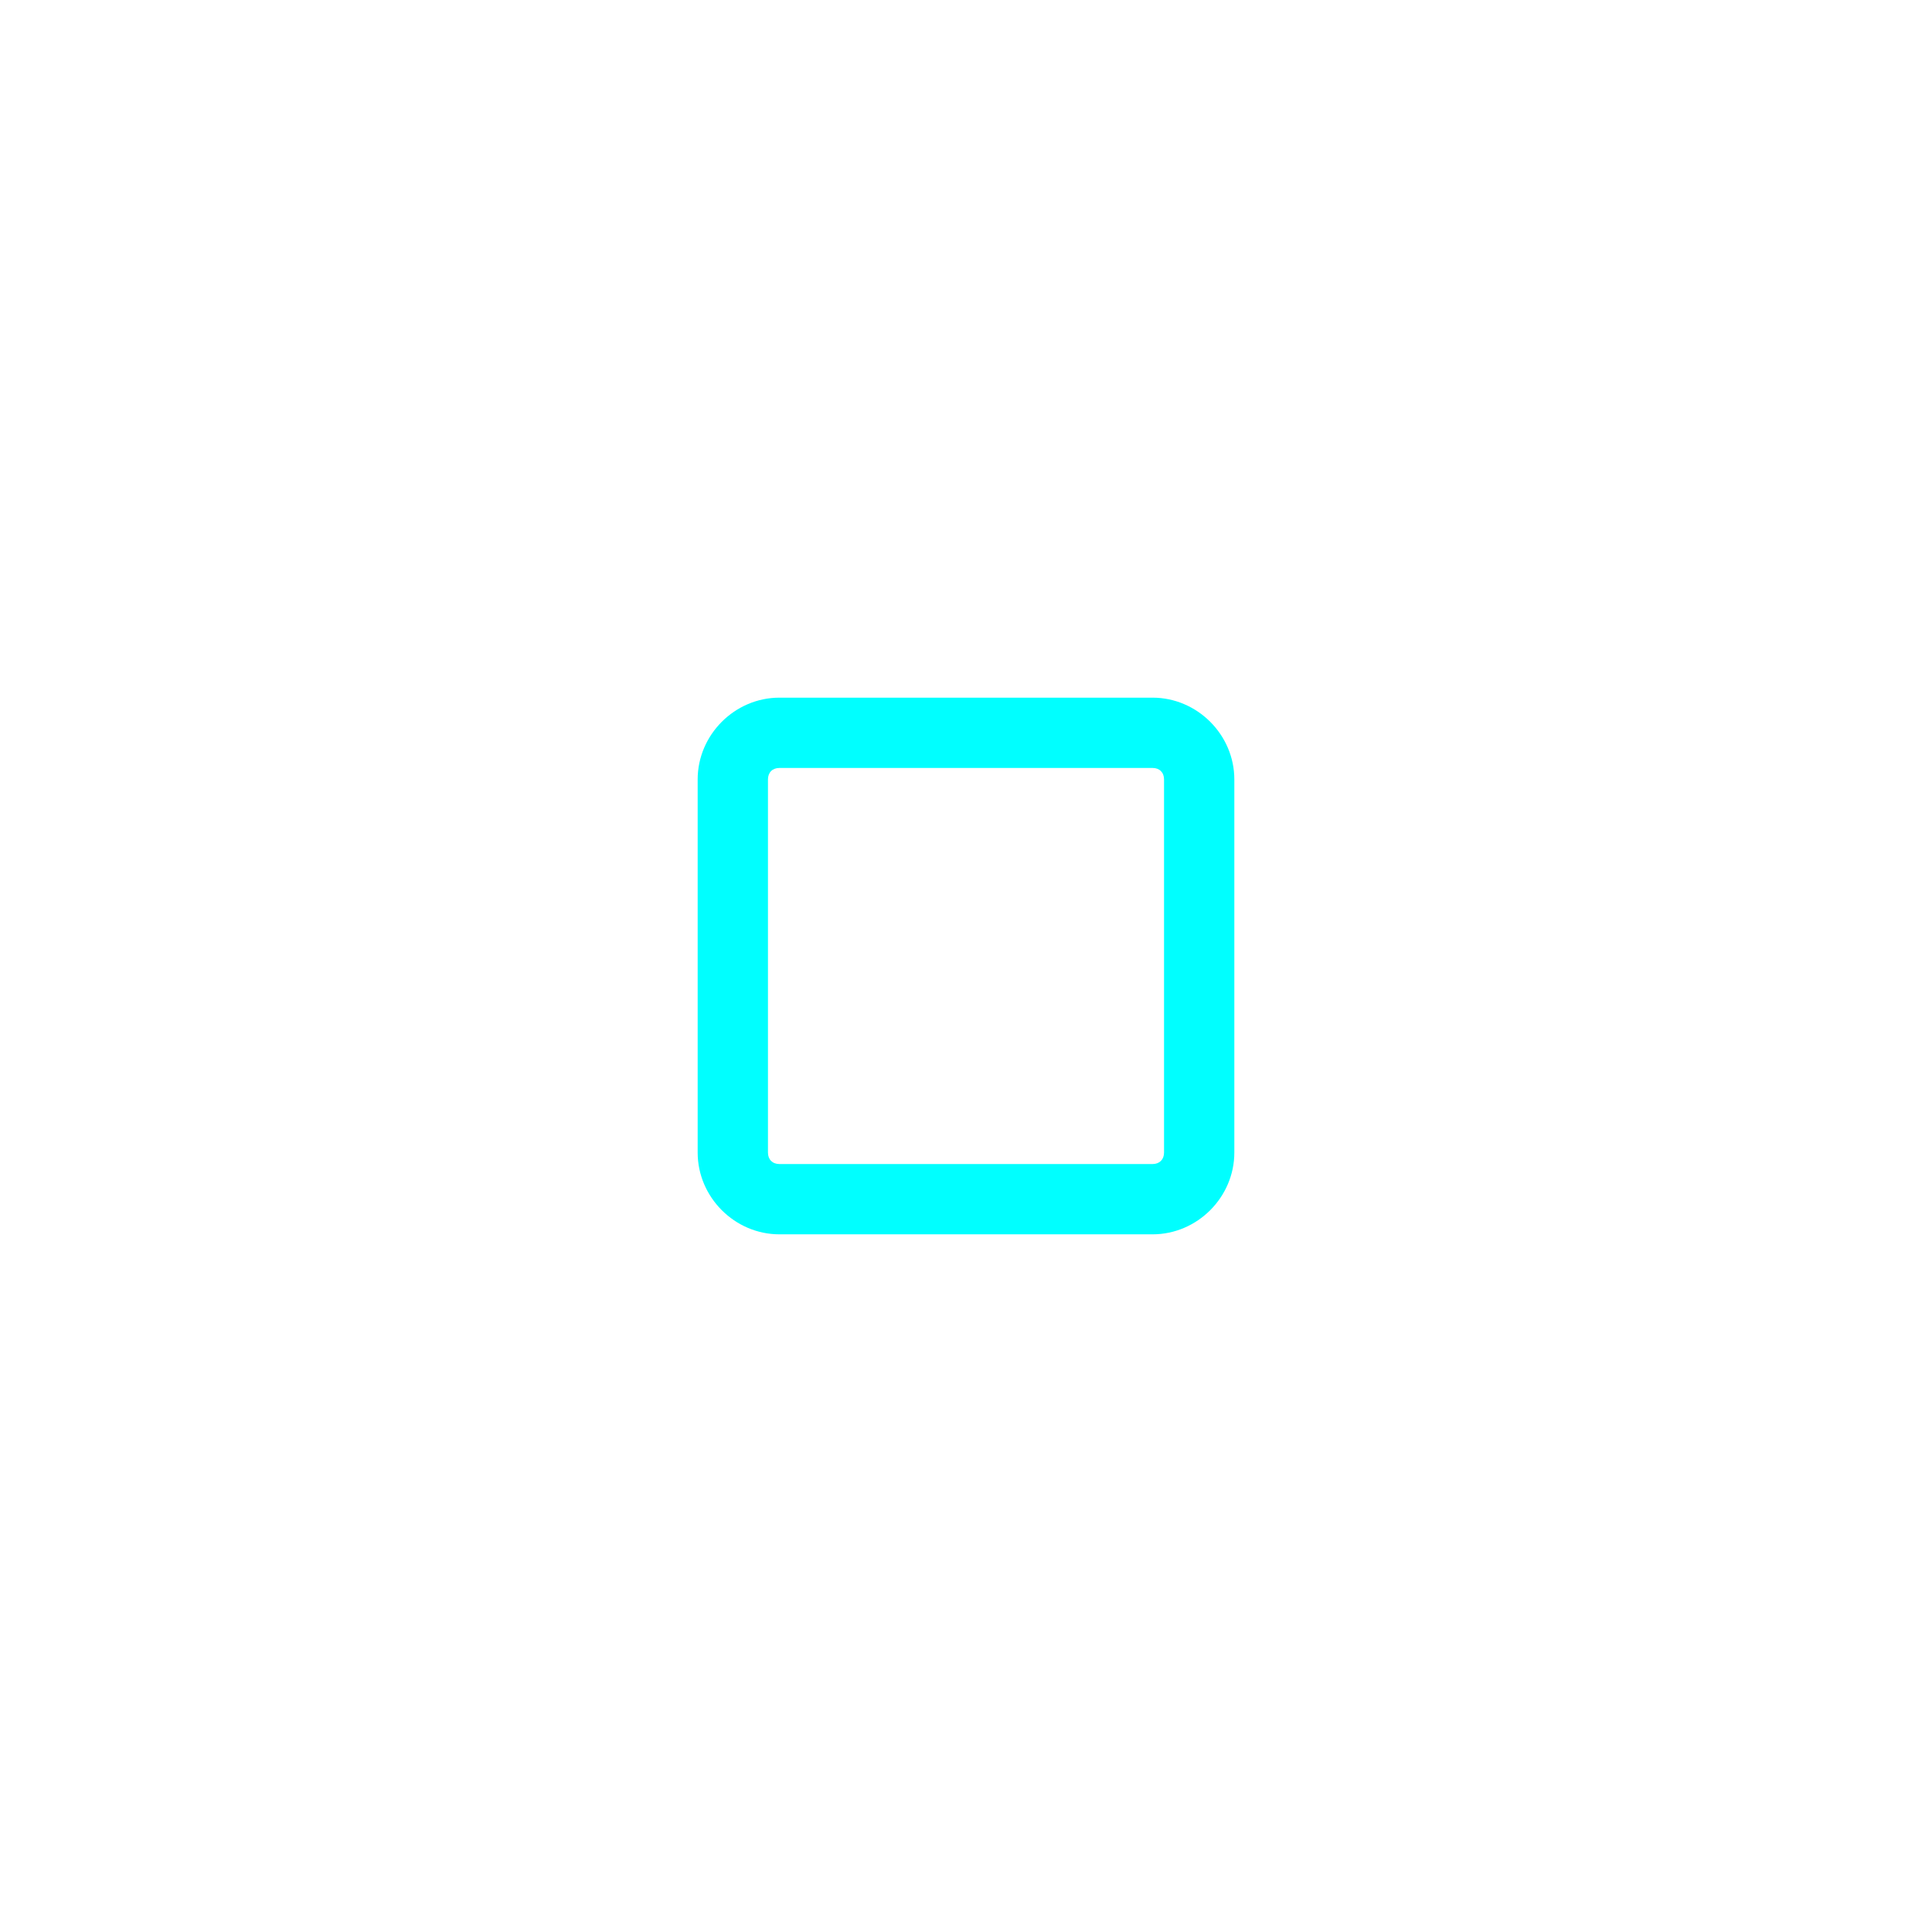
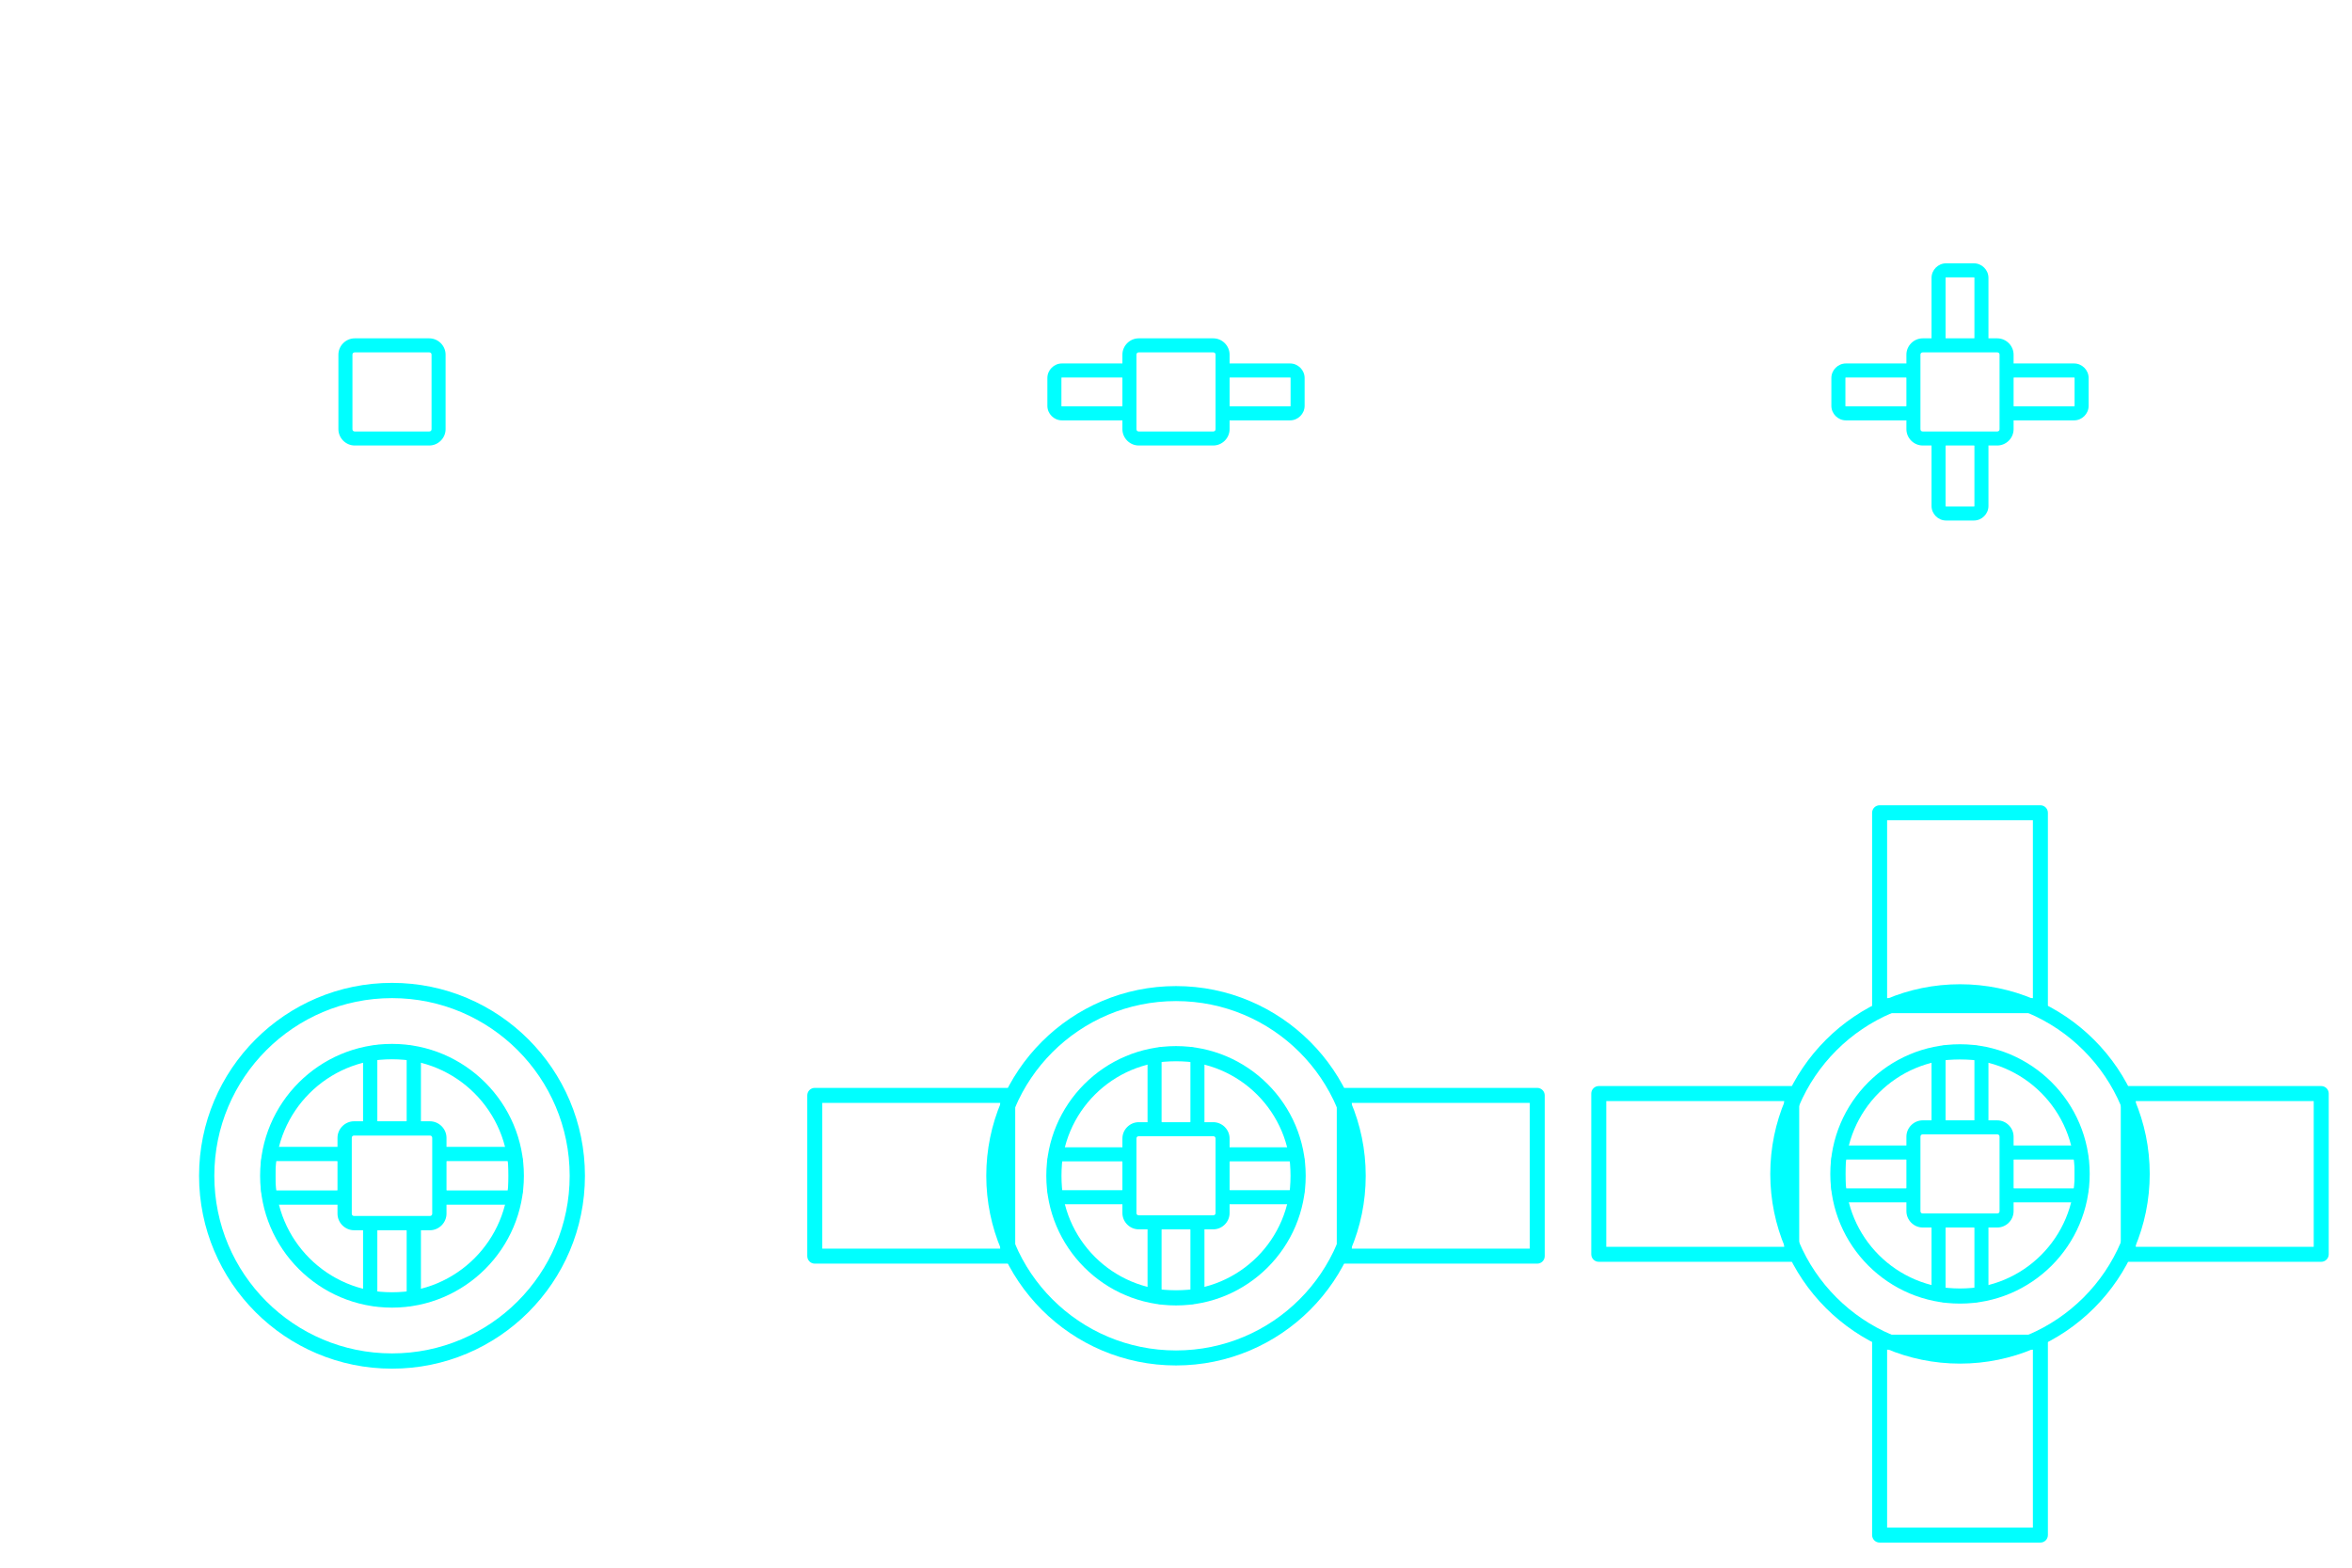
- <svg xmlns="http://www.w3.org/2000/svg" width="180" height="180" viewBox="0 0 180 180" version="1.1" id="svg1">
+ <svg xmlns="http://www.w3.org/2000/svg" width="768" height="512" viewBox="0 0 768 512" version="1.1" id="svg1">
  <defs id="defs1">
    </defs>
-   <g id="layer1" transform="translate(150.2521,0.6777649)">
-     <g id="layer2">
-       <path style="color:#000000;fill:#00ffff;stroke-linejoin:round;-inkscape-stroke:none" d="m -77.633,64.322 c -4.165,0 -7.619,3.455 -7.619,7.619 v 34.762 c 0,4.165 3.455,7.619 7.619,7.619 h 34.762 c 4.165,0 7.619,-3.455 7.619,-7.619 V 71.941 c 0,-4.165 -3.455,-7.619 -7.619,-7.619 z m 0,6.549 h 34.762 c 0.65,0 1.07,0.42 1.07,1.07 v 34.762 c 0,0.65 -0.42,1.07 -1.07,1.07 h -34.762 c -0.65,0 -1.07,-0.42 -1.07,-1.07 V 71.941 c 0,-0.65 0.42,-1.07 1.07,-1.07 z" id="rect1" />
-     </g>
-     <g id="layer3">
-       <path id="rect1-5" style="color:#000000;fill:#00ffff;stroke-linejoin:round;-inkscape-stroke:none" d="m 102.367,64.322 c -4.165,0 -7.619,3.455 -7.619,7.619 v 4.119 c -0.076,-0.003 -0.15,-0.012 -0.227,-0.012 h -28 c -3.696,0 -6.773,3.077 -6.773,6.773 v 13 c 0,3.696 3.077,6.773 6.773,6.773 h 28 c 0.076,0 0.151,-0.009 0.227,-0.012 v 4.119 c 0,4.165 3.455,7.619 7.619,7.619 h 34.762 c 4.165,0 7.619,-3.455 7.619,-7.619 v -4.119 c 0.076,0.003 0.15,0.012 0.227,0.012 h 28 c 3.696,0 6.773,-3.077 6.773,-6.773 v -13 c 0,-3.696 -3.077,-6.773 -6.773,-6.773 h -28 c -0.077,0 -0.151,0.009 -0.227,0.012 v -4.119 c 0,-4.165 -3.455,-7.619 -7.619,-7.619 z m 0,6.549 h 34.762 c 0.65,0 1.07,0.42 1.07,1.07 v 10.881 13 10.881 c 0,0.65 -0.42,1.07 -1.07,1.07 h -34.762 c -0.65,0 -1.07,-0.42 -1.07,-1.07 V 71.941 c 0,-0.65 0.42,-1.07 1.07,-1.07 z M 66.521,82.596 h 28 c 0.182,0 0.227,0.045 0.227,0.227 v 13 c 0,0.182 -0.045,0.227 -0.227,0.227 h -28 c -0.182,0 -0.225,-0.045 -0.225,-0.227 v -13 c 0,-0.182 0.043,-0.227 0.225,-0.227 z m 78.453,0 h 28 c 0.182,0 0.225,0.045 0.225,0.227 v 13 c 0,0.182 -0.043,0.227 -0.225,0.227 h -28 c -0.182,0 -0.227,-0.045 -0.227,-0.227 v -13 c 0,-0.182 0.045,-0.227 0.227,-0.227 z" />
-     </g>
-     <g id="layer4">
-       <path id="rect1-5-1" style="color:#000000;fill:#00ffff;stroke-linejoin:round;-inkscape-stroke:none" d="m 293.248,29.322 c -3.696,1e-5 -6.773,3.077 -6.773,6.773 v 28 c 0,0.076 0.009,0.151 0.012,0.227 h -4.119 c -4.165,0 -7.619,3.455 -7.619,7.619 v 4.119 c -0.076,-0.003 -0.15,-0.012 -0.227,-0.012 h -28 c -3.696,0 -6.773,3.077 -6.773,6.773 v 13 c 0,3.696 3.077,6.773 6.773,6.773 h 28 c 0.076,0 0.151,-0.009 0.227,-0.012 v 4.119 c 0,4.165 3.455,7.619 7.619,7.619 h 4.119 c -0.003,0.076 -0.012,0.15 -0.012,0.227 v 28 c 0,3.696 3.077,6.773 6.773,6.773 h 13 c 3.696,0 6.773,-3.077 6.773,-6.773 v -28 c 0,-0.076 -0.009,-0.151 -0.012,-0.227 h 4.119 c 4.165,0 7.619,-3.455 7.619,-7.619 v -4.119 c 0.076,0.003 0.15,0.012 0.227,0.012 h 28 c 3.696,0 6.773,-3.077 6.773,-6.773 v -13 c 0,-3.696 -3.077,-6.773 -6.773,-6.773 h -28 c -0.076,0 -0.151,0.009 -0.227,0.012 v -4.119 c 0,-4.165 -3.455,-7.619 -7.619,-7.619 h -4.119 c 0.003,-0.076 0.012,-0.15 0.012,-0.227 v -28 c 0,-3.696 -3.077,-6.773 -6.773,-6.773 z m 0,6.549 h 13 c 0.182,0 0.227,0.043 0.227,0.225 v 28 c 0,0.182 -0.045,0.227 -0.227,0.227 h -13 c -0.182,0 -0.227,-0.045 -0.227,-0.227 v -28 c 0,-0.182 0.045,-0.225 0.227,-0.225 z m -10.881,35 h 34.762 c 0.65,0 1.07,0.42 1.07,1.07 v 10.881 13 10.881 c 0,0.65 -0.42,1.07 -1.07,1.07 h -34.762 c -0.65,0 -1.07,-0.42 -1.07,-1.07 V 71.941 c 0,-0.65 0.42,-1.07 1.07,-1.07 z m -35.846,11.725 h 28 c 0.182,0 0.227,0.045 0.227,0.227 v 13 c 0,0.182 -0.045,0.227 -0.227,0.227 h -28 c -0.182,0 -0.225,-0.045 -0.225,-0.227 v -13 c 0,-0.182 0.043,-0.227 0.225,-0.227 z m 78.453,0 h 28 c 0.182,0 0.225,0.045 0.225,0.227 v 13 c 0,0.182 -0.043,0.227 -0.225,0.227 h -28 c -0.182,0 -0.227,-0.045 -0.227,-0.227 v -13 c 0,-0.182 0.045,-0.227 0.227,-0.227 z m -31.727,31.727 h 13 c 0.182,0 0.227,0.045 0.227,0.227 v 28 c 0,0.182 -0.045,0.225 -0.227,0.225 h -13 c -0.182,0 -0.227,-0.043 -0.227,-0.225 v -28 c 0,-0.182 0.045,-0.227 0.227,-0.227 z" />
-     </g>
-     <g id="layer5">
-       <path id="path20" style="color:#000000;fill:#00ffff;stroke-linejoin:round;-inkscape-stroke:none" d="m 473.248,29.322 c -3.696,1e-5 -6.773,3.077 -6.773,6.773 v 28 c 0,0.076 0.009,0.151 0.012,0.227 h -4.119 c -4.165,0 -7.619,3.455 -7.619,7.619 v 4.119 c -0.076,-0.003 -0.15,-0.012 -0.227,-0.012 h -28 c -3.696,0 -6.773,3.077 -6.773,6.773 v 13 c 0,3.696 3.077,6.773 6.773,6.773 h 28 c 0.076,0 0.151,-0.009 0.227,-0.012 v 4.119 c 0,4.165 3.455,7.619 7.619,7.619 h 4.119 c -0.003,0.076 -0.012,0.15 -0.012,0.227 v 28 c 0,3.696 3.077,6.773 6.773,6.773 h 13 c 3.696,0 6.773,-3.077 6.773,-6.773 v -28 c 0,-0.076 -0.009,-0.151 -0.012,-0.227 h 4.119 c 4.165,0 7.619,-3.455 7.619,-7.619 v -4.119 c 0.076,0.003 0.15,0.012 0.227,0.012 h 28 c 3.696,0 6.773,-3.077 6.773,-6.773 v -13 c 0,-3.696 -3.077,-6.773 -6.773,-6.773 h -28 c -0.076,0 -0.151,0.009 -0.227,0.012 v -4.119 c 0,-4.165 -3.455,-7.619 -7.619,-7.619 h -4.119 c 0.003,-0.076 0.012,-0.15 0.012,-0.227 v -28 c 0,-3.696 -3.077,-6.773 -6.773,-6.773 z m 0,6.549 h 13 c 0.182,0 0.227,0.043 0.227,0.225 v 28 c 0,0.182 -0.045,0.227 -0.227,0.227 h -13 c -0.182,0 -0.227,-0.045 -0.227,-0.227 v -28 c 0,-0.182 0.045,-0.225 0.227,-0.225 z m -10.881,35 h 34.762 c 0.65,0 1.07,0.42 1.07,1.07 v 10.881 13 10.881 c 0,0.65 -0.42,1.07 -1.07,1.07 h -34.762 c -0.65,0 -1.07,-0.42 -1.07,-1.07 V 71.941 c 0,-0.65 0.42,-1.07 1.07,-1.07 z m -35.846,11.725 h 28 c 0.182,0 0.227,0.045 0.227,0.227 v 13 c 0,0.182 -0.045,0.227 -0.227,0.227 h -28 c -0.182,0 -0.225,-0.045 -0.225,-0.227 v -13 c 0,-0.182 0.043,-0.227 0.225,-0.227 z m 78.453,0 h 28 c 0.182,0 0.225,0.045 0.225,0.227 v 13 c 0,0.182 -0.043,0.227 -0.225,0.227 h -28 c -0.182,0 -0.227,-0.045 -0.227,-0.227 v -13 c 0,-0.182 0.045,-0.227 0.227,-0.227 z m -31.727,31.727 h 13 c 0.182,0 0.227,0.045 0.227,0.227 v 28 c 0,0.182 -0.045,0.225 -0.227,0.225 h -13 c -0.182,0 -0.227,-0.043 -0.227,-0.225 v -28 c 0,-0.182 0.045,-0.227 0.227,-0.227 z" />
-       <path style="color:#000000;fill:#00ffff;stroke-linejoin:round;-inkscape-stroke:none" d="m 479.748,28.822 c -33.372,0 -60.5,27.128 -60.5,60.5 0,33.372 27.128,60.5 60.5,60.5 33.372,0 60.5,-27.128 60.5,-60.5 0,-33.372 -27.128,-60.5 -60.5,-60.5 z m 0,7 c 29.589,0 53.5,23.911 53.5,53.5 0,29.589 -23.911,53.5 -53.5,53.5 -29.589,0 -53.5,-23.911 -53.5,-53.5 0,-29.589 23.911,-53.5 53.5,-53.5 z" id="path21" />
-       <circle style="fill:none;stroke:#00ffff;stroke-width:7;stroke-linejoin:round;stroke-dasharray:none;paint-order:normal" id="circle21" cx="479.748" cy="89.322" r="85" />
-     </g>
-     <g id="layer6">
-       <path id="path20-1" style="color:#000000;fill:#00ffff;stroke-linejoin:round;-inkscape-stroke:none" d="m 23.248,299.322 c -3.696,10e-6 -6.773,3.077 -6.773,6.773 v 28 c 0,0.076 0.009,0.151 0.012,0.227 h -4.119 c -4.165,0 -7.619,3.455 -7.619,7.619 v 4.119 c -0.076,-0.003 -0.15,-0.012 -0.227,-0.012 h -28 c -3.696,0 -6.773,3.077 -6.773,6.773 v 13 c 0,3.696 3.077,6.773 6.773,6.773 h 28 c 0.076,0 0.151,-0.009 0.227,-0.012 v 4.119 c 0,4.165 3.455,7.619 7.619,7.619 h 4.119 c -0.003,0.076 -0.012,0.15 -0.012,0.227 v 28 c 0,3.696 3.077,6.773 6.773,6.773 h 13 c 3.696,0 6.773,-3.077 6.773,-6.773 v -28 c 0,-0.076 -0.009,-0.151 -0.012,-0.227 h 4.119 c 4.165,0 7.619,-3.455 7.619,-7.619 v -4.119 c 0.076,0.003 0.15,0.012 0.227,0.012 h 28 c 3.696,0 6.773,-3.077 6.773,-6.773 v -13 c 0,-3.696 -3.077,-6.773 -6.773,-6.773 h -28 c -0.076,0 -0.151,0.009 -0.227,0.012 v -4.119 c 0,-4.165 -3.455,-7.619 -7.619,-7.619 h -4.119 c 0.003,-0.076 0.012,-0.15 0.012,-0.227 v -28 c 0,-3.696 -3.077,-6.773 -6.773,-6.773 z m 0,6.549 h 13 c 0.182,0 0.227,0.043 0.227,0.225 v 28 c 0,0.182 -0.045,0.227 -0.227,0.227 h -13 c -0.182,0 -0.227,-0.045 -0.227,-0.227 v -28 c 0,-0.182 0.045,-0.225 0.227,-0.225 z m -10.881,35 h 34.762 c 0.65,0 1.07,0.42 1.07,1.07 v 10.881 13 10.881 c 0,0.65 -0.42,1.07 -1.07,1.07 H 12.367 c -0.65,0 -1.07,-0.42 -1.07,-1.07 v -34.762 c 0,-0.65 0.42,-1.07 1.07,-1.07 z m -35.846,11.725 h 28 c 0.182,0 0.227,0.045 0.227,0.227 v 13 c 0,0.182 -0.045,0.227 -0.227,0.227 h -28 c -0.182,0 -0.225,-0.045 -0.225,-0.227 v -13 c 0,-0.182 0.043,-0.227 0.225,-0.227 z m 78.453,0 h 28 c 0.182,0 0.225,0.045 0.225,0.227 v 13 c 0,0.182 -0.043,0.227 -0.225,0.227 h -28 c -0.182,0 -0.227,-0.045 -0.227,-0.227 v -13 c 0,-0.182 0.045,-0.227 0.227,-0.227 z m -31.727,31.727 h 13 c 0.182,0 0.227,0.045 0.227,0.227 v 28 c 0,0.182 -0.045,0.225 -0.227,0.225 h -13 c -0.182,0 -0.227,-0.043 -0.227,-0.225 v -28 c 0,-0.182 0.045,-0.227 0.227,-0.227 z" />
-       <path style="color:#000000;fill:#00ffff;stroke-linejoin:round;-inkscape-stroke:none" d="m 29.748,298.822 c -33.372,0 -60.5,27.128 -60.5,60.5 0,33.372 27.128,60.5 60.5,60.5 33.372,0 60.5,-27.128 60.5,-60.5 0,-33.372 -27.128,-60.5 -60.5,-60.5 z m 0,7 c 29.589,0 53.5,23.911 53.5,53.5 0,29.589 -23.911,53.5 -53.5,53.5 -29.589,0 -53.5,-23.911 -53.5,-53.5 0,-29.589 23.911,-53.5 53.5,-53.5 z" id="path21-8" />
-       <path style="color:#000000;fill:#00ffff;stroke-linejoin:round;-inkscape-stroke:none" d="m 29.748,270.822 c -48.836,0 -88.5,39.664 -88.5,88.5 0,48.836 39.664,88.5 88.5,88.5 48.836,0 88.5,-39.664 88.5,-88.5 0,-48.836 -39.664,-88.5 -88.5,-88.5 z m 0,7 c 45.053,0 81.5,36.447 81.5,81.5 0,45.053 -36.447,81.5 -81.5,81.5 -45.053,0 -81.5,-36.447 -81.5,-81.5 0,-45.053 36.447,-81.5 81.5,-81.5 z" id="circle21-7" />
-       <path style="color:#000000;fill:#00ffff;stroke-linejoin:round;-inkscape-stroke:none" d="m 108.248,318.322 a 3.5,3.5 0 0 0 -3.5,3.5 v 75 a 3.5,3.5 0 0 0 3.5,3.5 h 90 a 3.5,3.5 0 0 0 3.5,-3.5 v -75 a 3.5,3.5 0 0 0 -3.5,-3.5 z m 3.5,7 h 83 v 68 h -83 z" id="rect30" />
-       <path style="color:#000000;fill:#00ffff;stroke-linejoin:round;-inkscape-stroke:none" d="m -138.752,318.322 a 3.5,3.5 0 0 0 -3.5,3.5 v 75 a 3.5,3.5 0 0 0 3.5,3.5 h 90 a 3.5,3.5 0 0 0 3.5,-3.5 v -75 a 3.5,3.5 0 0 0 -3.5,-3.5 z m 3.5,7 h 83 v 68 h -83 z" id="path33" />
-     </g>
-     <g id="g38">
-       <path id="path34" style="color:#000000;fill:#00ffff;stroke-linejoin:round;-inkscape-stroke:none" d="m 383.248,299.322 c -3.696,1e-5 -6.773,3.077 -6.773,6.773 v 28 c 0,0.076 0.009,0.151 0.012,0.227 h -4.119 c -4.165,0 -7.619,3.455 -7.619,7.619 v 4.119 c -0.076,-0.003 -0.15,-0.012 -0.227,-0.012 h -28 c -3.696,0 -6.773,3.077 -6.773,6.773 v 13 c 0,3.696 3.077,6.773 6.773,6.773 h 28 c 0.076,0 0.151,-0.009 0.227,-0.012 v 4.119 c 0,4.165 3.455,7.619 7.619,7.619 h 4.119 c -0.003,0.076 -0.012,0.15 -0.012,0.227 v 28 c 0,3.696 3.077,6.773 6.773,6.773 h 13 c 3.696,0 6.773,-3.077 6.773,-6.773 v -28 c 0,-0.076 -0.009,-0.151 -0.012,-0.227 h 4.119 c 4.165,0 7.619,-3.455 7.619,-7.619 v -4.119 c 0.076,0.003 0.15,0.012 0.227,0.012 h 28 c 3.696,0 6.773,-3.077 6.773,-6.773 v -13 c 0,-3.696 -3.077,-6.773 -6.773,-6.773 h -28 c -0.076,0 -0.151,0.009 -0.227,0.012 v -4.119 c 0,-4.165 -3.455,-7.619 -7.619,-7.619 h -4.119 c 0.003,-0.076 0.012,-0.15 0.012,-0.227 v -28 c 0,-3.696 -3.077,-6.773 -6.773,-6.773 z m 0,6.549 h 13 c 0.182,0 0.227,0.043 0.227,0.225 v 28 c 0,0.182 -0.045,0.227 -0.227,0.227 h -13 c -0.182,0 -0.227,-0.045 -0.227,-0.227 v -28 c 0,-0.182 0.045,-0.225 0.227,-0.225 z m -10.881,35 h 34.762 c 0.65,0 1.07,0.42 1.07,1.07 v 10.881 13 10.881 c 0,0.65 -0.42,1.07 -1.07,1.07 h -34.762 c -0.65,0 -1.07,-0.42 -1.07,-1.07 v -34.762 c 0,-0.65 0.42,-1.07 1.07,-1.07 z m -35.846,11.725 h 28 c 0.182,0 0.227,0.045 0.227,0.227 v 13 c 0,0.182 -0.045,0.227 -0.227,0.227 h -28 c -0.182,0 -0.225,-0.045 -0.225,-0.227 v -13 c 0,-0.182 0.043,-0.227 0.225,-0.227 z m 78.453,0 h 28 c 0.182,0 0.225,0.045 0.225,0.227 v 13 c 0,0.182 -0.043,0.227 -0.225,0.227 h -28 c -0.182,0 -0.227,-0.045 -0.227,-0.227 v -13 c 0,-0.182 0.045,-0.227 0.227,-0.227 z m -31.727,31.727 h 13 c 0.182,0 0.227,0.045 0.227,0.227 v 28 c 0,0.182 -0.045,0.225 -0.227,0.225 h -13 c -0.182,0 -0.227,-0.043 -0.227,-0.225 v -28 c 0,-0.182 0.045,-0.227 0.227,-0.227 z" />
-       <path style="color:#000000;fill:#00ffff;stroke-linejoin:round;-inkscape-stroke:none" d="m 389.748,298.822 c -33.372,0 -60.5,27.128 -60.5,60.5 0,33.372 27.128,60.5 60.5,60.5 33.372,0 60.5,-27.128 60.5,-60.5 0,-33.372 -27.128,-60.5 -60.5,-60.5 z m 0,7 c 29.589,0 53.5,23.911 53.5,53.5 0,29.589 -23.911,53.5 -53.5,53.5 -29.589,0 -53.5,-23.911 -53.5,-53.5 0,-29.589 23.911,-53.5 53.5,-53.5 z" id="path35" />
-       <path style="color:#000000;fill:#00ffff;stroke-linejoin:round;-inkscape-stroke:none" d="m 389.748,270.822 c -48.836,0 -88.5,39.664 -88.5,88.5 0,48.836 39.664,88.5 88.5,88.5 48.836,0 88.5,-39.664 88.5,-88.5 0,-48.836 -39.664,-88.5 -88.5,-88.5 z m 0,7 c 45.053,0 81.5,36.447 81.5,81.5 0,45.053 -36.447,81.5 -81.5,81.5 -45.053,0 -81.5,-36.447 -81.5,-81.5 0,-45.053 36.447,-81.5 81.5,-81.5 z" id="path36" />
-       <path style="color:#000000;fill:#00ffff;stroke-linejoin:round;-inkscape-stroke:none" d="m 468.248,318.322 a 3.5,3.5 0 0 0 -3.5,3.5 v 75 a 3.5,3.5 0 0 0 3.5,3.5 h 90 a 3.5,3.5 0 0 0 3.5,-3.5 v -75 a 3.5,3.5 0 0 0 -3.5,-3.5 z m 3.5,7 h 83 v 68 h -83 z" id="path37" />
-       <path style="color:#000000;fill:#00ffff;stroke-linejoin:round;-inkscape-stroke:none" d="m 221.248,318.322 a 3.5,3.5 0 0 0 -3.5,3.5 v 75 a 3.5,3.5 0 0 0 3.5,3.5 h 90 a 3.5,3.5 0 0 0 3.5,-3.5 v -75 a 3.5,3.5 0 0 0 -3.5,-3.5 z m 3.5,7 h 83 v 68 h -83 z" id="path38" />
-       <path style="color:#000000;fill:#00ffff;stroke-linejoin:round;-inkscape-stroke:none" d="m 430.748,437.822 a 3.5,3.5 0 0 0 -3.5,-3.5 h -75 a 3.5,3.5 0 0 0 -3.5,3.5 v 90 a 3.5,3.5 0 0 0 3.5,3.5 h 75 a 3.5,3.5 0 0 0 3.5,-3.5 z m -7,3.5 v 83 h -68 v -83 z" id="path39" />
-       <path style="color:#000000;fill:#00ffff;stroke-linejoin:round;-inkscape-stroke:none" d="m 430.748,190.822 a 3.5,3.5 0 0 0 -3.5,-3.5 h -75 a 3.5,3.5 0 0 0 -3.5,3.5 v 90 a 3.5,3.5 0 0 0 3.5,3.5 h 75 a 3.5,3.5 0 0 0 3.5,-3.5 z m -7,3.5 v 83 h -68 v -83 z" id="path40" />
+   <g id="layer1" transform="translate(-617.7479,0.67776)">
+     <g id="layer2" />
+     <g id="layer3" />
+     <g id="layer4" />
+     <g id="layer5" />
+     <g id="layer6" />
+     <g id="g38" />
+     <g id="layer7">
+       <path style="color:#000000;fill:#00ffff;stroke-width:0.7;stroke-linejoin:round;-inkscape-stroke:none" d="m 733.581,109.822 c -2.915,0 -5.333,2.418 -5.333,5.333 v 24.333 c 0,2.915 2.418,5.333 5.333,5.333 h 24.333 c 2.915,0 5.333,-2.418 5.333,-5.333 v -24.333 c 0,-2.915 -2.418,-5.333 -5.333,-5.333 z m 0,4.584 h 24.333 c 0.455,0 0.749,0.294 0.749,0.749 v 24.333 c 0,0.455 -0.294,0.749 -0.749,0.749 h -24.333 c -0.455,0 -0.749,-0.294 -0.749,-0.749 v -24.333 c 0,-0.455 0.294,-0.749 0.749,-0.749 z" id="rect1-0" />
+       <path id="rect1-5-2" style="color:#000000;fill:#00ffff;stroke-width:0.7;stroke-linejoin:round;-inkscape-stroke:none" d="m 989.581,109.822 c -2.915,0 -5.333,2.418 -5.333,5.333 v 2.883 c -0.053,-0.002 -0.105,-0.008 -0.159,-0.008 h -19.6 c -2.587,0 -4.741,2.154 -4.741,4.741 v 9.1 c 0,2.587 2.154,4.741 4.741,4.741 h 19.6 c 0.053,0 0.105,-0.006 0.159,-0.008 v 2.883 c 0,2.915 2.418,5.333 5.333,5.333 h 24.333 c 2.915,0 5.333,-2.418 5.333,-5.333 v -2.883 c 0.053,0.002 0.105,0.008 0.159,0.008 h 19.6 c 2.587,0 4.741,-2.154 4.741,-4.741 v -9.1 c 0,-2.587 -2.154,-4.741 -4.741,-4.741 h -19.6 c -0.054,0 -0.105,0.006 -0.159,0.008 v -2.883 c 0,-2.915 -2.418,-5.333 -5.333,-5.333 z m 0,4.584 h 24.333 c 0.455,0 0.749,0.294 0.749,0.749 v 7.617 9.1 7.617 c 0,0.455 -0.294,0.749 -0.749,0.749 h -24.333 c -0.455,0 -0.749,-0.294 -0.749,-0.749 v -24.333 c 0,-0.455 0.294,-0.749 0.749,-0.749 z m -25.092,8.207 h 19.6 c 0.127,0 0.159,0.031 0.159,0.159 v 9.1 c 0,0.127 -0.032,0.159 -0.159,0.159 H 964.489 c -0.127,0 -0.157,-0.031 -0.157,-0.159 v -9.1 c 0,-0.127 0.03,-0.159 0.157,-0.159 z m 54.917,0 h 19.6 c 0.127,0 0.157,0.031 0.157,0.159 v 9.1 c 0,0.127 -0.03,0.159 -0.157,0.159 h -19.6 c -0.127,0 -0.159,-0.031 -0.159,-0.159 v -9.1 c 0,-0.127 0.032,-0.159 0.159,-0.159 z" />
+       <path id="rect1-5-1-3" style="color:#000000;fill:#00ffff;stroke-width:0.7;stroke-linejoin:round;-inkscape-stroke:none" d="m 1253.198,85.322 c -2.587,1e-5 -4.742,2.154 -4.742,4.741 v 19.6 c 0,0.053 0.01,0.106 0.01,0.159 h -2.884 c -2.915,0 -5.334,2.418 -5.334,5.333 v 2.883 c -0.053,-0.002 -0.105,-0.008 -0.159,-0.008 h -19.601 c -2.588,0 -4.742,2.154 -4.742,4.741 v 9.1 c 0,2.587 2.154,4.741 4.742,4.741 h 19.601 c 0.053,0 0.105,-0.006 0.159,-0.008 v 2.883 c 0,2.915 2.418,5.333 5.334,5.333 h 2.884 c 0,0.053 -0.01,0.105 -0.01,0.159 v 19.6 c 0,2.587 2.154,4.741 4.742,4.741 h 9.1 c 2.588,0 4.742,-2.154 4.742,-4.741 v -19.6 c 0,-0.053 -0.01,-0.106 -0.01,-0.159 h 2.884 c 2.915,0 5.334,-2.418 5.334,-5.333 v -2.883 c 0.053,0.002 0.105,0.008 0.159,0.008 h 19.601 c 2.588,0 4.742,-2.154 4.742,-4.741 v -9.1 c 0,-2.587 -2.154,-4.741 -4.742,-4.741 h -19.601 c -0.053,0 -0.105,0.006 -0.159,0.008 v -2.883 c 0,-2.915 -2.418,-5.333 -5.334,-5.333 h -2.884 c 0,-0.053 0.01,-0.105 0.01,-0.159 V 90.064 c 0,-2.587 -2.154,-4.741 -4.742,-4.741 z m 0,4.584 h 9.1 c 0.127,0 0.159,0.03 0.159,0.157 v 19.6 c 0,0.127 -0.032,0.159 -0.159,0.159 h -9.1 c -0.127,0 -0.159,-0.031 -0.159,-0.159 V 90.064 c 0,-0.127 0.032,-0.157 0.159,-0.157 z m -7.617,24.5 h 24.334 c 0.455,0 0.749,0.294 0.749,0.749 v 7.617 9.1 7.617 c 0,0.455 -0.294,0.749 -0.749,0.749 h -24.334 c -0.455,0 -0.749,-0.294 -0.749,-0.749 v -24.333 c 0,-0.455 0.294,-0.749 0.749,-0.749 z m -25.093,8.207 h 19.601 c 0.127,0 0.159,0.031 0.159,0.159 v 9.1 c 0,0.127 -0.032,0.159 -0.159,0.159 h -19.601 c -0.127,0 -0.157,-0.031 -0.157,-0.159 v -9.1 c 0,-0.127 0.03,-0.159 0.157,-0.159 z m 54.919,0 h 19.601 c 0.127,0 0.157,0.031 0.157,0.159 v 9.1 c 0,0.127 -0.03,0.159 -0.157,0.159 h -19.601 c -0.127,0 -0.159,-0.031 -0.159,-0.159 v -9.1 c 0,-0.127 0.032,-0.159 0.159,-0.159 z m -22.209,22.209 h 9.1 c 0.127,0 0.159,0.031 0.159,0.159 v 19.6 c 0,0.127 -0.032,0.157 -0.159,0.157 h -9.1 c -0.127,0 -0.159,-0.03 -0.159,-0.157 v -19.6 c 0,-0.127 0.032,-0.159 0.159,-0.159 z" />
+       <g id="g3" transform="matrix(0.7118644,0,0,0.7118644,-108.31,319.7369)">
+         <path id="path20-7" style="color:#000000;fill:#00ffff;stroke-linejoin:round;-inkscape-stroke:none" d="m 1193.248,29.322 c -3.696,10e-6 -6.774,3.077 -6.774,6.773 v 28 c 0,0.076 0.01,0.151 0.012,0.227 h -4.119 c -4.165,0 -7.619,3.455 -7.619,7.619 v 4.119 c -0.076,-0.003 -0.15,-0.012 -0.227,-0.012 h -28 c -3.696,0 -6.774,3.077 -6.774,6.773 v 13 c 0,3.696 3.077,6.773 6.774,6.773 h 28 c 0.076,0 0.151,-0.009 0.227,-0.012 v 4.119 c 0,4.165 3.455,7.619 7.619,7.619 h 4.119 c 0,0.076 -0.012,0.15 -0.012,0.227 v 28 c 0,3.696 3.077,6.773 6.774,6.773 h 13 c 3.696,0 6.773,-3.077 6.773,-6.773 v -28 c 0,-0.076 -0.01,-0.151 -0.012,-0.227 h 4.119 c 4.165,0 7.619,-3.455 7.619,-7.619 V 102.584 c 0.076,0.003 0.15,0.012 0.227,0.012 h 28 c 3.696,0 6.774,-3.077 6.774,-6.773 v -13 c 0,-3.696 -3.077,-6.773 -6.774,-6.773 h -28 c -0.076,0 -0.151,0.009 -0.227,0.012 v -4.119 c 0,-4.165 -3.455,-7.619 -7.619,-7.619 h -4.119 c 0,-0.076 0.012,-0.15 0.012,-0.227 v -28 c 0,-3.696 -3.077,-6.773 -6.773,-6.773 z m 0,6.549 h 13 c 0.182,0 0.227,0.043 0.227,0.225 v 28 c 0,0.182 -0.045,0.227 -0.227,0.227 h -13 c -0.182,0 -0.227,-0.045 -0.227,-0.227 v -28 c 0,-0.182 0.045,-0.225 0.227,-0.225 z m -10.881,35 h 34.762 c 0.65,0 1.07,0.42 1.07,1.07 v 10.881 13 10.881 c 0,0.65 -0.42,1.07 -1.07,1.07 h -34.762 c -0.65,0 -1.07,-0.42 -1.07,-1.07 V 71.941 c 0,-0.65 0.42,-1.07 1.07,-1.07 z m -35.846,11.725 h 28 c 0.182,0 0.227,0.045 0.227,0.227 v 13 c 0,0.182 -0.045,0.227 -0.227,0.227 h -28 c -0.182,0 -0.225,-0.045 -0.225,-0.227 v -13 c 0,-0.182 0.043,-0.227 0.225,-0.227 z m 78.453,0 h 28 c 0.182,0 0.225,0.045 0.225,0.227 v 13 c 0,0.182 -0.043,0.227 -0.225,0.227 h -28 c -0.182,0 -0.227,-0.045 -0.227,-0.227 v -13 c 0,-0.182 0.045,-0.227 0.227,-0.227 z m -31.727,31.727 h 13 c 0.182,0 0.227,0.045 0.227,0.227 v 28 c 0,0.182 -0.045,0.225 -0.227,0.225 h -13 c -0.182,0 -0.227,-0.043 -0.227,-0.225 v -28 c 0,-0.182 0.045,-0.227 0.227,-0.227 z" />
+         <path style="color:#000000;fill:#00ffff;stroke-linejoin:round;-inkscape-stroke:none" d="m 1199.748,28.822 c -33.372,0 -60.5,27.128 -60.5,60.5 0,33.372 27.128,60.5 60.5,60.5 33.372,0 60.5,-27.128 60.5,-60.5 0,-33.372 -27.128,-60.5 -60.5,-60.5 z m 0,7 c 29.589,0 53.5,23.911 53.5,53.5 0,29.589 -23.911,53.5 -53.5,53.5 -29.589,0 -53.5,-23.911 -53.5,-53.5 0,-29.589 23.911,-53.5 53.5,-53.5 z" id="path21-5" />
+         <circle style="fill:none;stroke:#00ffff;stroke-width:7;stroke-linejoin:round;stroke-dasharray:none;paint-order:normal" id="circle21-9" cx="1199.748" cy="89.322" r="85" />
+       </g>
+       <g id="g1" transform="matrix(0.7,0,0,0.7,476.2244,131.7967)">
+         <path id="path20-1-2" style="color:#000000;fill:#00ffff;stroke-linejoin:round;-inkscape-stroke:none" d="m 744.248,299.322 c -3.696,1e-5 -6.773,3.077 -6.773,6.773 v 28 c 0,0.076 0.009,0.151 0.012,0.227 h -4.119 c -4.165,0 -7.619,3.455 -7.619,7.619 v 4.119 c -0.076,-0.003 -0.15,-0.012 -0.227,-0.012 h -28 c -3.696,0 -6.773,3.077 -6.773,6.773 v 13 c 0,3.696 3.077,6.773 6.773,6.773 h 28 c 0.076,0 0.151,-0.009 0.227,-0.012 v 4.119 c 0,4.165 3.455,7.619 7.619,7.619 h 4.119 c -0.003,0.076 -0.012,0.15 -0.012,0.227 v 28 c 0,3.696 3.077,6.773 6.773,6.773 h 13 c 3.696,0 6.773,-3.077 6.773,-6.773 v -28 c 0,-0.076 -0.009,-0.151 -0.012,-0.227 h 4.119 c 4.165,0 7.619,-3.455 7.619,-7.619 v -4.119 c 0.076,0.003 0.15,0.012 0.227,0.012 h 28 c 3.696,0 6.773,-3.077 6.773,-6.773 v -13 c 0,-3.696 -3.077,-6.773 -6.773,-6.773 h -28 c -0.076,0 -0.151,0.009 -0.227,0.012 v -4.119 c 0,-4.165 -3.455,-7.619 -7.619,-7.619 h -4.119 c 0.003,-0.076 0.012,-0.15 0.012,-0.227 v -28 c 0,-3.696 -3.077,-6.773 -6.773,-6.773 z m 0,6.549 h 13 c 0.182,0 0.227,0.043 0.227,0.225 v 28 c 0,0.182 -0.045,0.227 -0.227,0.227 h -13 c -0.182,0 -0.227,-0.045 -0.227,-0.227 v -28 c 0,-0.182 0.045,-0.225 0.227,-0.225 z m -10.881,35 h 34.762 c 0.65,0 1.07,0.42 1.07,1.07 v 10.881 13 10.881 c 0,0.65 -0.42,1.07 -1.07,1.07 h -34.762 c -0.65,0 -1.07,-0.42 -1.07,-1.07 v -34.762 c 0,-0.65 0.42,-1.07 1.07,-1.07 z m -35.846,11.725 h 28 c 0.182,0 0.227,0.045 0.227,0.227 v 13 c 0,0.182 -0.045,0.227 -0.227,0.227 h -28 c -0.182,0 -0.225,-0.045 -0.225,-0.227 v -13 c 0,-0.182 0.043,-0.227 0.225,-0.227 z m 78.453,0 h 28 c 0.182,0 0.225,0.045 0.225,0.227 v 13 c 0,0.182 -0.043,0.227 -0.225,0.227 h -28 c -0.182,0 -0.227,-0.045 -0.227,-0.227 v -13 c 0,-0.182 0.045,-0.227 0.227,-0.227 z m -31.727,31.727 h 13 c 0.182,0 0.227,0.045 0.227,0.227 v 28 c 0,0.182 -0.045,0.225 -0.227,0.225 h -13 c -0.182,0 -0.227,-0.043 -0.227,-0.225 v -28 c 0,-0.182 0.045,-0.227 0.227,-0.227 z" />
+         <path style="color:#000000;fill:#00ffff;stroke-linejoin:round;-inkscape-stroke:none" d="m 750.748,298.822 c -33.372,0 -60.5,27.128 -60.5,60.5 0,33.372 27.128,60.5 60.5,60.5 33.372,0 60.5,-27.128 60.5,-60.5 0,-33.372 -27.128,-60.5 -60.5,-60.5 z m 0,7 c 29.589,0 53.5,23.911 53.5,53.5 0,29.589 -23.911,53.5 -53.5,53.5 -29.589,0 -53.5,-23.911 -53.5,-53.5 0,-29.589 23.911,-53.5 53.5,-53.5 z" id="path21-8-2" />
+         <path style="color:#000000;fill:#00ffff;stroke-linejoin:round;-inkscape-stroke:none" d="m 750.748,270.822 c -48.836,0 -88.5,39.664 -88.5,88.5 0,48.836 39.664,88.5 88.5,88.5 48.836,0 88.5,-39.664 88.5,-88.5 0,-48.836 -39.664,-88.5 -88.5,-88.5 z m 0,7 c 45.053,0 81.5,36.447 81.5,81.5 0,45.053 -36.447,81.5 -81.5,81.5 -45.053,0 -81.5,-36.447 -81.5,-81.5 0,-45.053 36.447,-81.5 81.5,-81.5 z" id="circle21-7-8" />
+         <path style="color:#000000;fill:#00ffff;stroke-linejoin:round;-inkscape-stroke:none" d="m 829.248,318.322 a 3.5,3.5 0 0 0 -3.5,3.5 v 75 a 3.5,3.5 0 0 0 3.5,3.5 h 90 a 3.5,3.5 0 0 0 3.5,-3.5 v -75 a 3.5,3.5 0 0 0 -3.5,-3.5 z m 3.5,7 h 83 v 68 h -83 z" id="rect30-9" />
+         <path style="color:#000000;fill:#00ffff;stroke-linejoin:round;-inkscape-stroke:none" d="m 582.248,318.322 a 3.5,3.5 0 0 0 -3.5,3.5 v 75 a 3.5,3.5 0 0 0 3.5,3.5 h 90 a 3.5,3.5 0 0 0 3.5,-3.5 v -75 a 3.5,3.5 0 0 0 -3.5,-3.5 z m 3.5,7 h 83 v 68 h -83 z" id="path33-7" />
+       </g>
+       <g id="g2" transform="matrix(0.7,0,0,0.7,480.2244,131.1966)">
+         <path id="path34-3" style="color:#000000;fill:#00ffff;stroke-linejoin:round;-inkscape-stroke:none" d="m 1104.248,299.322 c -3.696,10e-6 -6.774,3.077 -6.774,6.773 v 28 c 0,0.076 0.01,0.151 0.012,0.227 h -4.119 c -4.165,0 -7.619,3.455 -7.619,7.619 v 4.119 c -0.076,-0.003 -0.15,-0.012 -0.227,-0.012 h -28 c -3.696,0 -6.774,3.077 -6.774,6.773 v 13 c 0,3.696 3.077,6.773 6.774,6.773 h 28 c 0.076,0 0.151,-0.009 0.227,-0.012 v 4.119 c 0,4.165 3.455,7.619 7.619,7.619 h 4.119 c 0,0.076 -0.012,0.15 -0.012,0.227 v 28 c 0,3.696 3.077,6.773 6.774,6.773 h 13 c 3.696,0 6.773,-3.077 6.773,-6.773 v -28 c 0,-0.076 -0.01,-0.151 -0.012,-0.227 h 4.119 c 4.165,0 7.619,-3.455 7.619,-7.619 V 372.584 c 0.076,0.003 0.15,0.012 0.227,0.012 h 28 c 3.696,0 6.774,-3.077 6.774,-6.773 v -13 c 0,-3.696 -3.077,-6.773 -6.774,-6.773 h -28 c -0.076,0 -0.151,0.009 -0.227,0.012 v -4.119 c 0,-4.165 -3.455,-7.619 -7.619,-7.619 h -4.119 c 0,-0.076 0.012,-0.15 0.012,-0.227 v -28 c 0,-3.696 -3.077,-6.773 -6.773,-6.773 z m 0,6.549 h 13 c 0.182,0 0.227,0.043 0.227,0.225 v 28 c 0,0.182 -0.045,0.227 -0.227,0.227 h -13 c -0.182,0 -0.227,-0.045 -0.227,-0.227 v -28 c 0,-0.182 0.045,-0.225 0.227,-0.225 z m -10.881,35 h 34.762 c 0.65,0 1.07,0.42 1.07,1.07 v 10.881 13 10.881 c 0,0.65 -0.42,1.07 -1.07,1.07 h -34.762 c -0.65,0 -1.07,-0.42 -1.07,-1.07 v -34.762 c 0,-0.65 0.42,-1.07 1.07,-1.07 z m -35.846,11.725 h 28 c 0.182,0 0.227,0.045 0.227,0.227 v 13 c 0,0.182 -0.045,0.227 -0.227,0.227 h -28 c -0.182,0 -0.225,-0.045 -0.225,-0.227 v -13 c 0,-0.182 0.043,-0.227 0.225,-0.227 z m 78.453,0 h 28 c 0.182,0 0.225,0.045 0.225,0.227 v 13 c 0,0.182 -0.043,0.227 -0.225,0.227 h -28 c -0.182,0 -0.227,-0.045 -0.227,-0.227 v -13 c 0,-0.182 0.045,-0.227 0.227,-0.227 z m -31.727,31.727 h 13 c 0.182,0 0.227,0.045 0.227,0.227 v 28 c 0,0.182 -0.045,0.225 -0.227,0.225 h -13 c -0.182,0 -0.227,-0.043 -0.227,-0.225 v -28 c 0,-0.182 0.045,-0.227 0.227,-0.227 z" />
+         <path style="color:#000000;fill:#00ffff;stroke-linejoin:round;-inkscape-stroke:none" d="m 1110.748,298.822 c -33.372,0 -60.5,27.128 -60.5,60.5 0,33.372 27.128,60.5 60.5,60.5 33.372,0 60.5,-27.128 60.5,-60.5 0,-33.372 -27.128,-60.5 -60.5,-60.5 z m 0,7 c 29.589,0 53.5,23.911 53.5,53.5 0,29.589 -23.911,53.5 -53.5,53.5 -29.589,0 -53.5,-23.911 -53.5,-53.5 0,-29.589 23.911,-53.5 53.5,-53.5 z" id="path35-6" />
+         <path style="color:#000000;fill:#00ffff;stroke-linejoin:round;-inkscape-stroke:none" d="m 1110.748,270.822 c -48.836,0 -88.5,39.664 -88.5,88.5 0,48.836 39.664,88.5 88.5,88.5 48.836,0 88.5,-39.664 88.5,-88.5 0,-48.836 -39.664,-88.5 -88.5,-88.5 z m 0,7 c 45.053,0 81.5,36.447 81.5,81.5 0,45.053 -36.447,81.5 -81.5,81.5 -45.053,0 -81.5,-36.447 -81.5,-81.5 0,-45.053 36.447,-81.5 81.5,-81.5 z" id="path36-1" />
+         <path style="color:#000000;fill:#00ffff;stroke-linejoin:round;-inkscape-stroke:none" d="m 1189.248,318.322 a 3.5,3.5 0 0 0 -3.5,3.5 v 75 a 3.5,3.5 0 0 0 3.5,3.5 h 90 a 3.5,3.5 0 0 0 3.5,-3.5 v -75 a 3.5,3.5 0 0 0 -3.5,-3.5 z m 3.5,7 h 83 v 68 h -83 z" id="path37-2" />
+         <path style="color:#000000;fill:#00ffff;stroke-linejoin:round;-inkscape-stroke:none" d="m 942.248,318.322 a 3.5,3.5 0 0 0 -3.5,3.5 v 75 a 3.5,3.5 0 0 0 3.5,3.5 h 90 a 3.5,3.5 0 0 0 3.5,-3.5 v -75 a 3.5,3.5 0 0 0 -3.5,-3.5 z m 3.5,7 h 83 v 68 h -83 z" id="path38-9" />
+         <path style="color:#000000;fill:#00ffff;stroke-linejoin:round;-inkscape-stroke:none" d="m 1151.748,437.822 a 3.5,3.5 0 0 0 -3.5,-3.5 h -75 a 3.5,3.5 0 0 0 -3.5,3.5 v 90 a 3.5,3.5 0 0 0 3.5,3.5 h 75 a 3.5,3.5 0 0 0 3.5,-3.5 z m -7,3.5 v 83 h -68 v -83 z" id="path39-3" />
+         <path style="color:#000000;fill:#00ffff;stroke-linejoin:round;-inkscape-stroke:none" d="m 1151.748,190.822 a 3.5,3.5 0 0 0 -3.5,-3.5 h -75 a 3.5,3.5 0 0 0 -3.5,3.5 v 90 a 3.5,3.5 0 0 0 3.5,3.5 h 75 a 3.5,3.5 0 0 0 3.5,-3.5 z m -7,3.5 v 83 h -68 v -83 z" id="path40-1" />
+       </g>
    </g>
  </g>
</svg>
